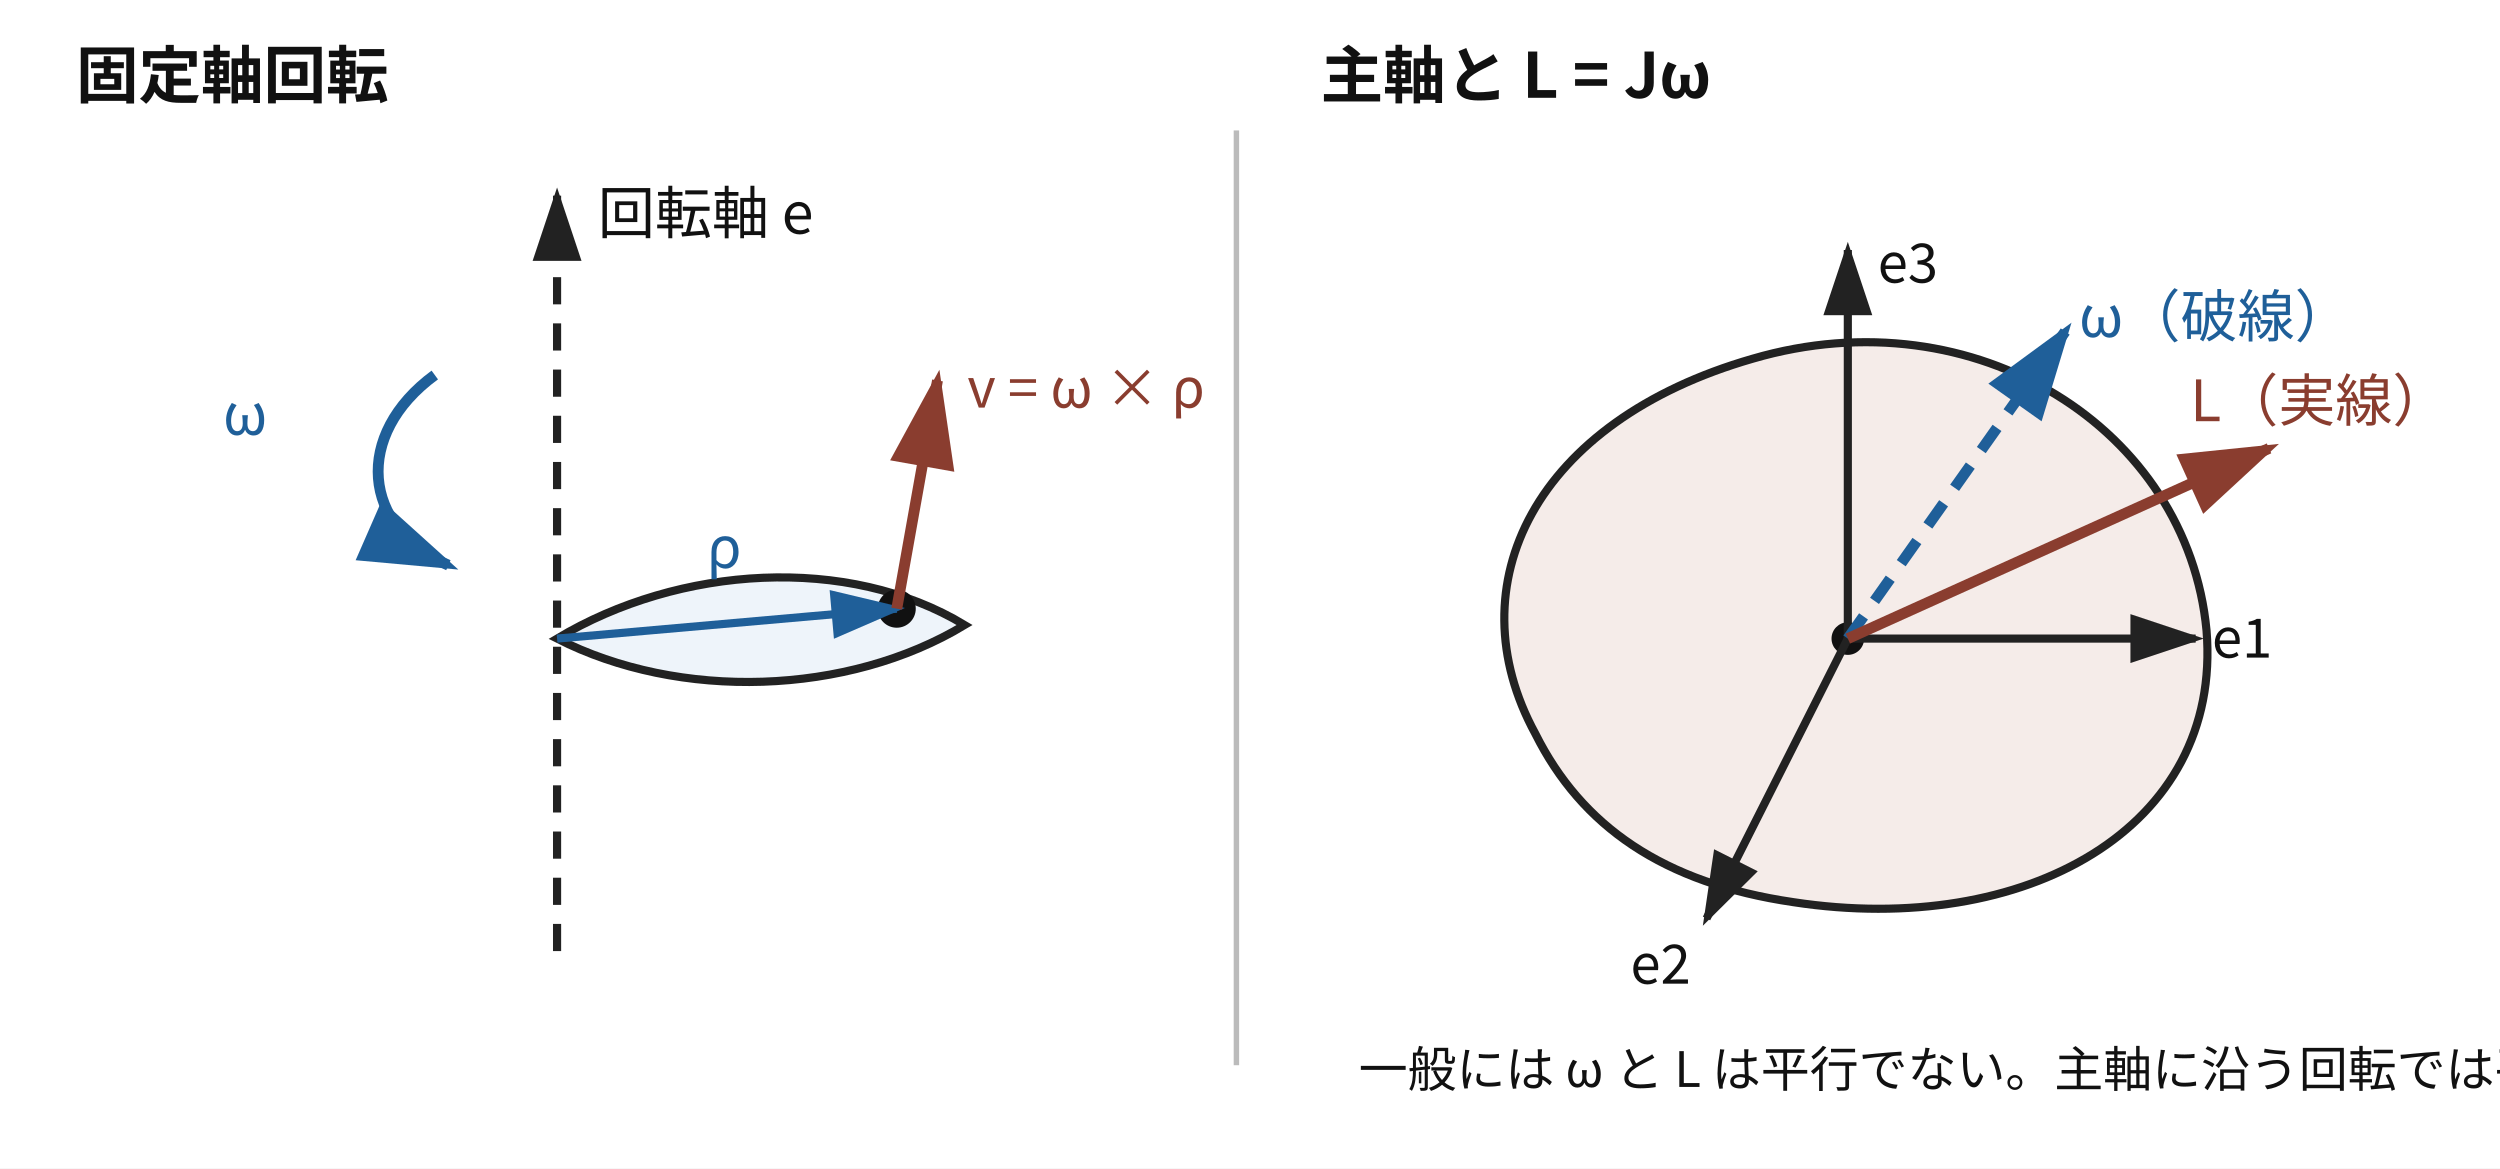
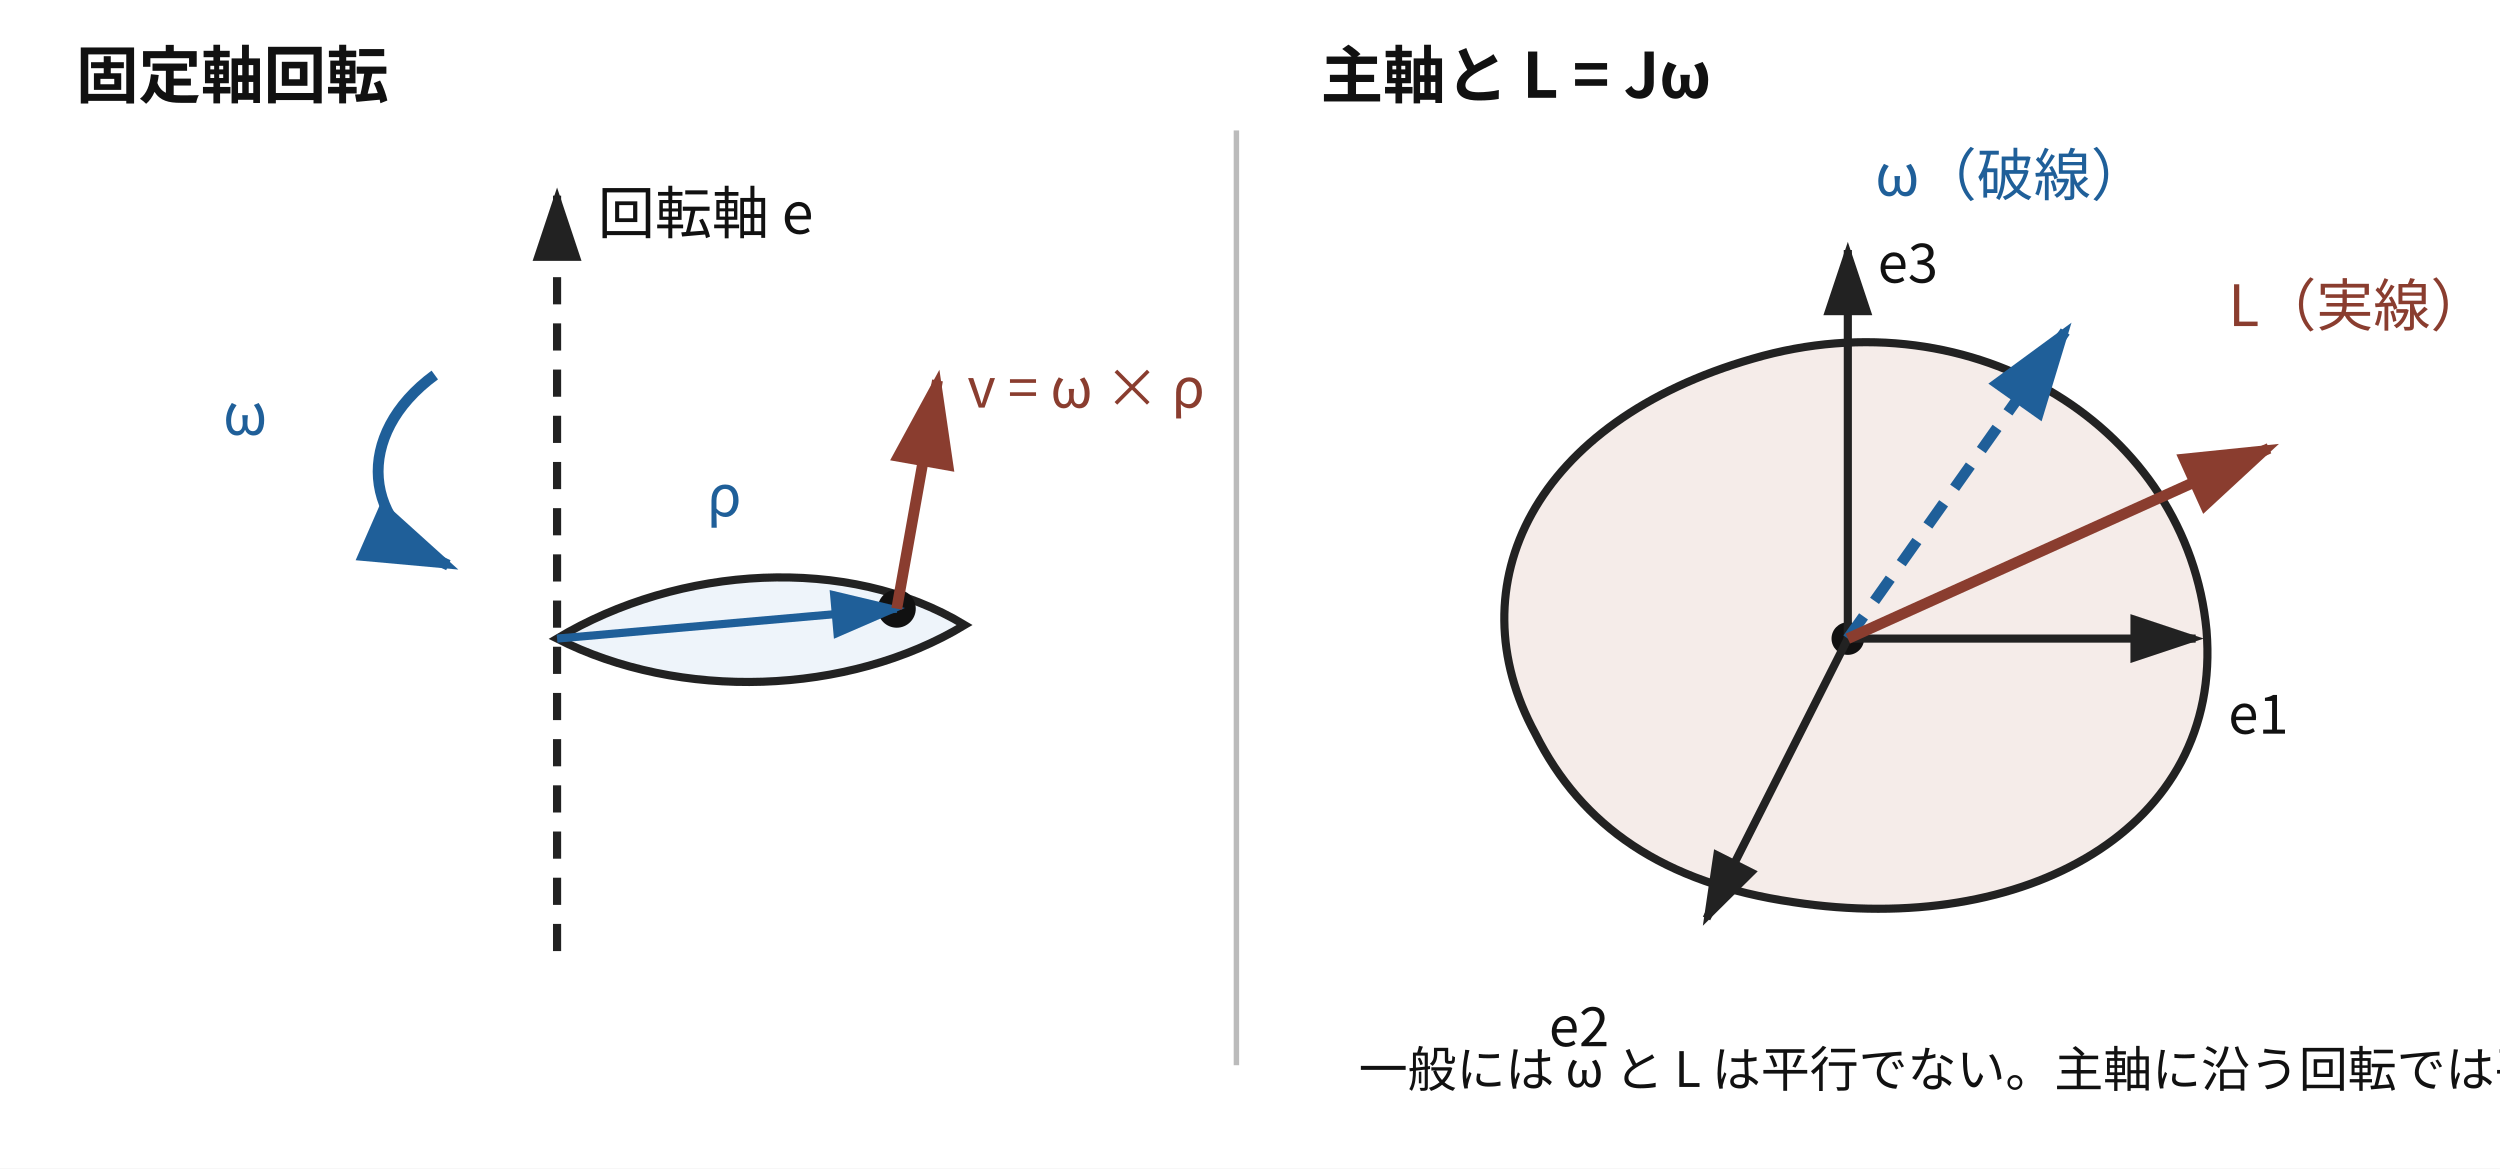
<svg xmlns="http://www.w3.org/2000/svg" viewBox="0 0 920 430" role="img" aria-labelledby="title desc" data-layout-lint="strict">
  <rect width="920" height="430" fill="white" />
  <defs>
    <marker id="arrow-blue" markerWidth="10" markerHeight="10" refX="8" refY="3" orient="auto">
      <path d="M0,0 L0,6 L9,3 z" fill="#1f5f99" />
    </marker>
    <marker id="arrow-red" markerWidth="10" markerHeight="10" refX="8" refY="3" orient="auto">
      <path d="M0,0 L0,6 L9,3 z" fill="#8a3d2f" />
    </marker>
    <marker id="arrow-black" markerWidth="10" markerHeight="10" refX="8" refY="3" orient="auto">
      <path d="M0,0 L0,6 L9,3 z" fill="#222" />
    </marker>
  </defs>
  <g font-family="Noto Sans CJK JP, sans-serif" fill="#111">
    <text x="28" y="36" font-size="23" font-weight="700">固定軸回転</text>
    <line x1="205" y1="350" x2="205" y2="72" stroke="#222" stroke-width="3" stroke-dasharray="10 7" marker-end="url(#arrow-black)" />
    <text x="220" y="86" font-size="21">回転軸 e</text>
    <path d="M205 235 C250 208, 312 204, 355 230 C312 256,250 258,205 235 Z" fill="#eef4fa" stroke="#222" stroke-width="3" />
    <circle cx="330" cy="224" r="7" fill="#111" />
    <line x1="205" y1="235" x2="330" y2="224" stroke="#1f5f99" stroke-width="3" marker-end="url(#arrow-blue)" />
-     <text x="260" y="209" font-size="21" fill="#1f5f99">ρ</text>
+     <text x="260" y="190" font-size="21" fill="#1f5f99">ρ</text>
    <line x1="330" y1="224" x2="345" y2="140" stroke="#8a3d2f" stroke-width="4" marker-end="url(#arrow-red)" />
    <text x="356" y="150" font-size="20" fill="#8a3d2f">v = ω × ρ</text>
    <path d="M160 138 C130 160,133 194,165 208" fill="none" stroke="#1f5f99" stroke-width="4" marker-end="url(#arrow-blue)" />
    <text x="82" y="160" font-size="21" fill="#1f5f99">ω</text>
    <line x1="455" y1="48" x2="455" y2="392" stroke="#bbb" stroke-width="2" />
    <text x="486" y="36" font-size="23" font-weight="700">主軸と L = Jω</text>
    <path d="M565 270 C535 215,565 155,645 132 C727 108,805 158,812 232 C818 305,745 345,660 332 C612 325,582 304,565 270 Z" fill="#f5ece9" stroke="#222" stroke-width="3" />
    <circle cx="680" cy="235" r="6" fill="#111" />
    <line x1="680" y1="235" x2="808" y2="235" stroke="#222" stroke-width="3" marker-end="url(#arrow-black)" />
    <line x1="680" y1="235" x2="628" y2="338" stroke="#222" stroke-width="3" marker-end="url(#arrow-black)" />
    <line x1="680" y1="235" x2="680" y2="92" stroke="#222" stroke-width="3" marker-end="url(#arrow-black)" />
-     <text x="814" y="242" font-size="20">e1</text>
-     <text x="600" y="362" font-size="20">e2</text>
+     <text x="820" y="270" font-size="20">e1</text>
+     <text x="570" y="385" font-size="20">e2</text>
    <text x="691" y="104" font-size="20">e3</text>
    <line x1="680" y1="235" x2="760" y2="122" stroke="#1f5f99" stroke-width="4" stroke-dasharray="10 7" marker-end="url(#arrow-blue)" />
-     <text x="765" y="124" font-size="21" fill="#1f5f99">ω（破線）</text>
+     <text x="690" y="72" font-size="21" fill="#1f5f99">ω（破線）</text>
    <line x1="680" y1="235" x2="835" y2="165" stroke="#8a3d2f" stroke-width="4" marker-end="url(#arrow-red)" />
-     <text x="806" y="155" font-size="21" fill="#8a3d2f">L（実線）</text>
+     <text x="820" y="120" font-size="21" fill="#8a3d2f">L（実線）</text>
    <text x="500" y="400" font-size="18">一般には ω と L は平行でない。主軸に沿う回転では平行になる。</text>
  </g>
</svg>
